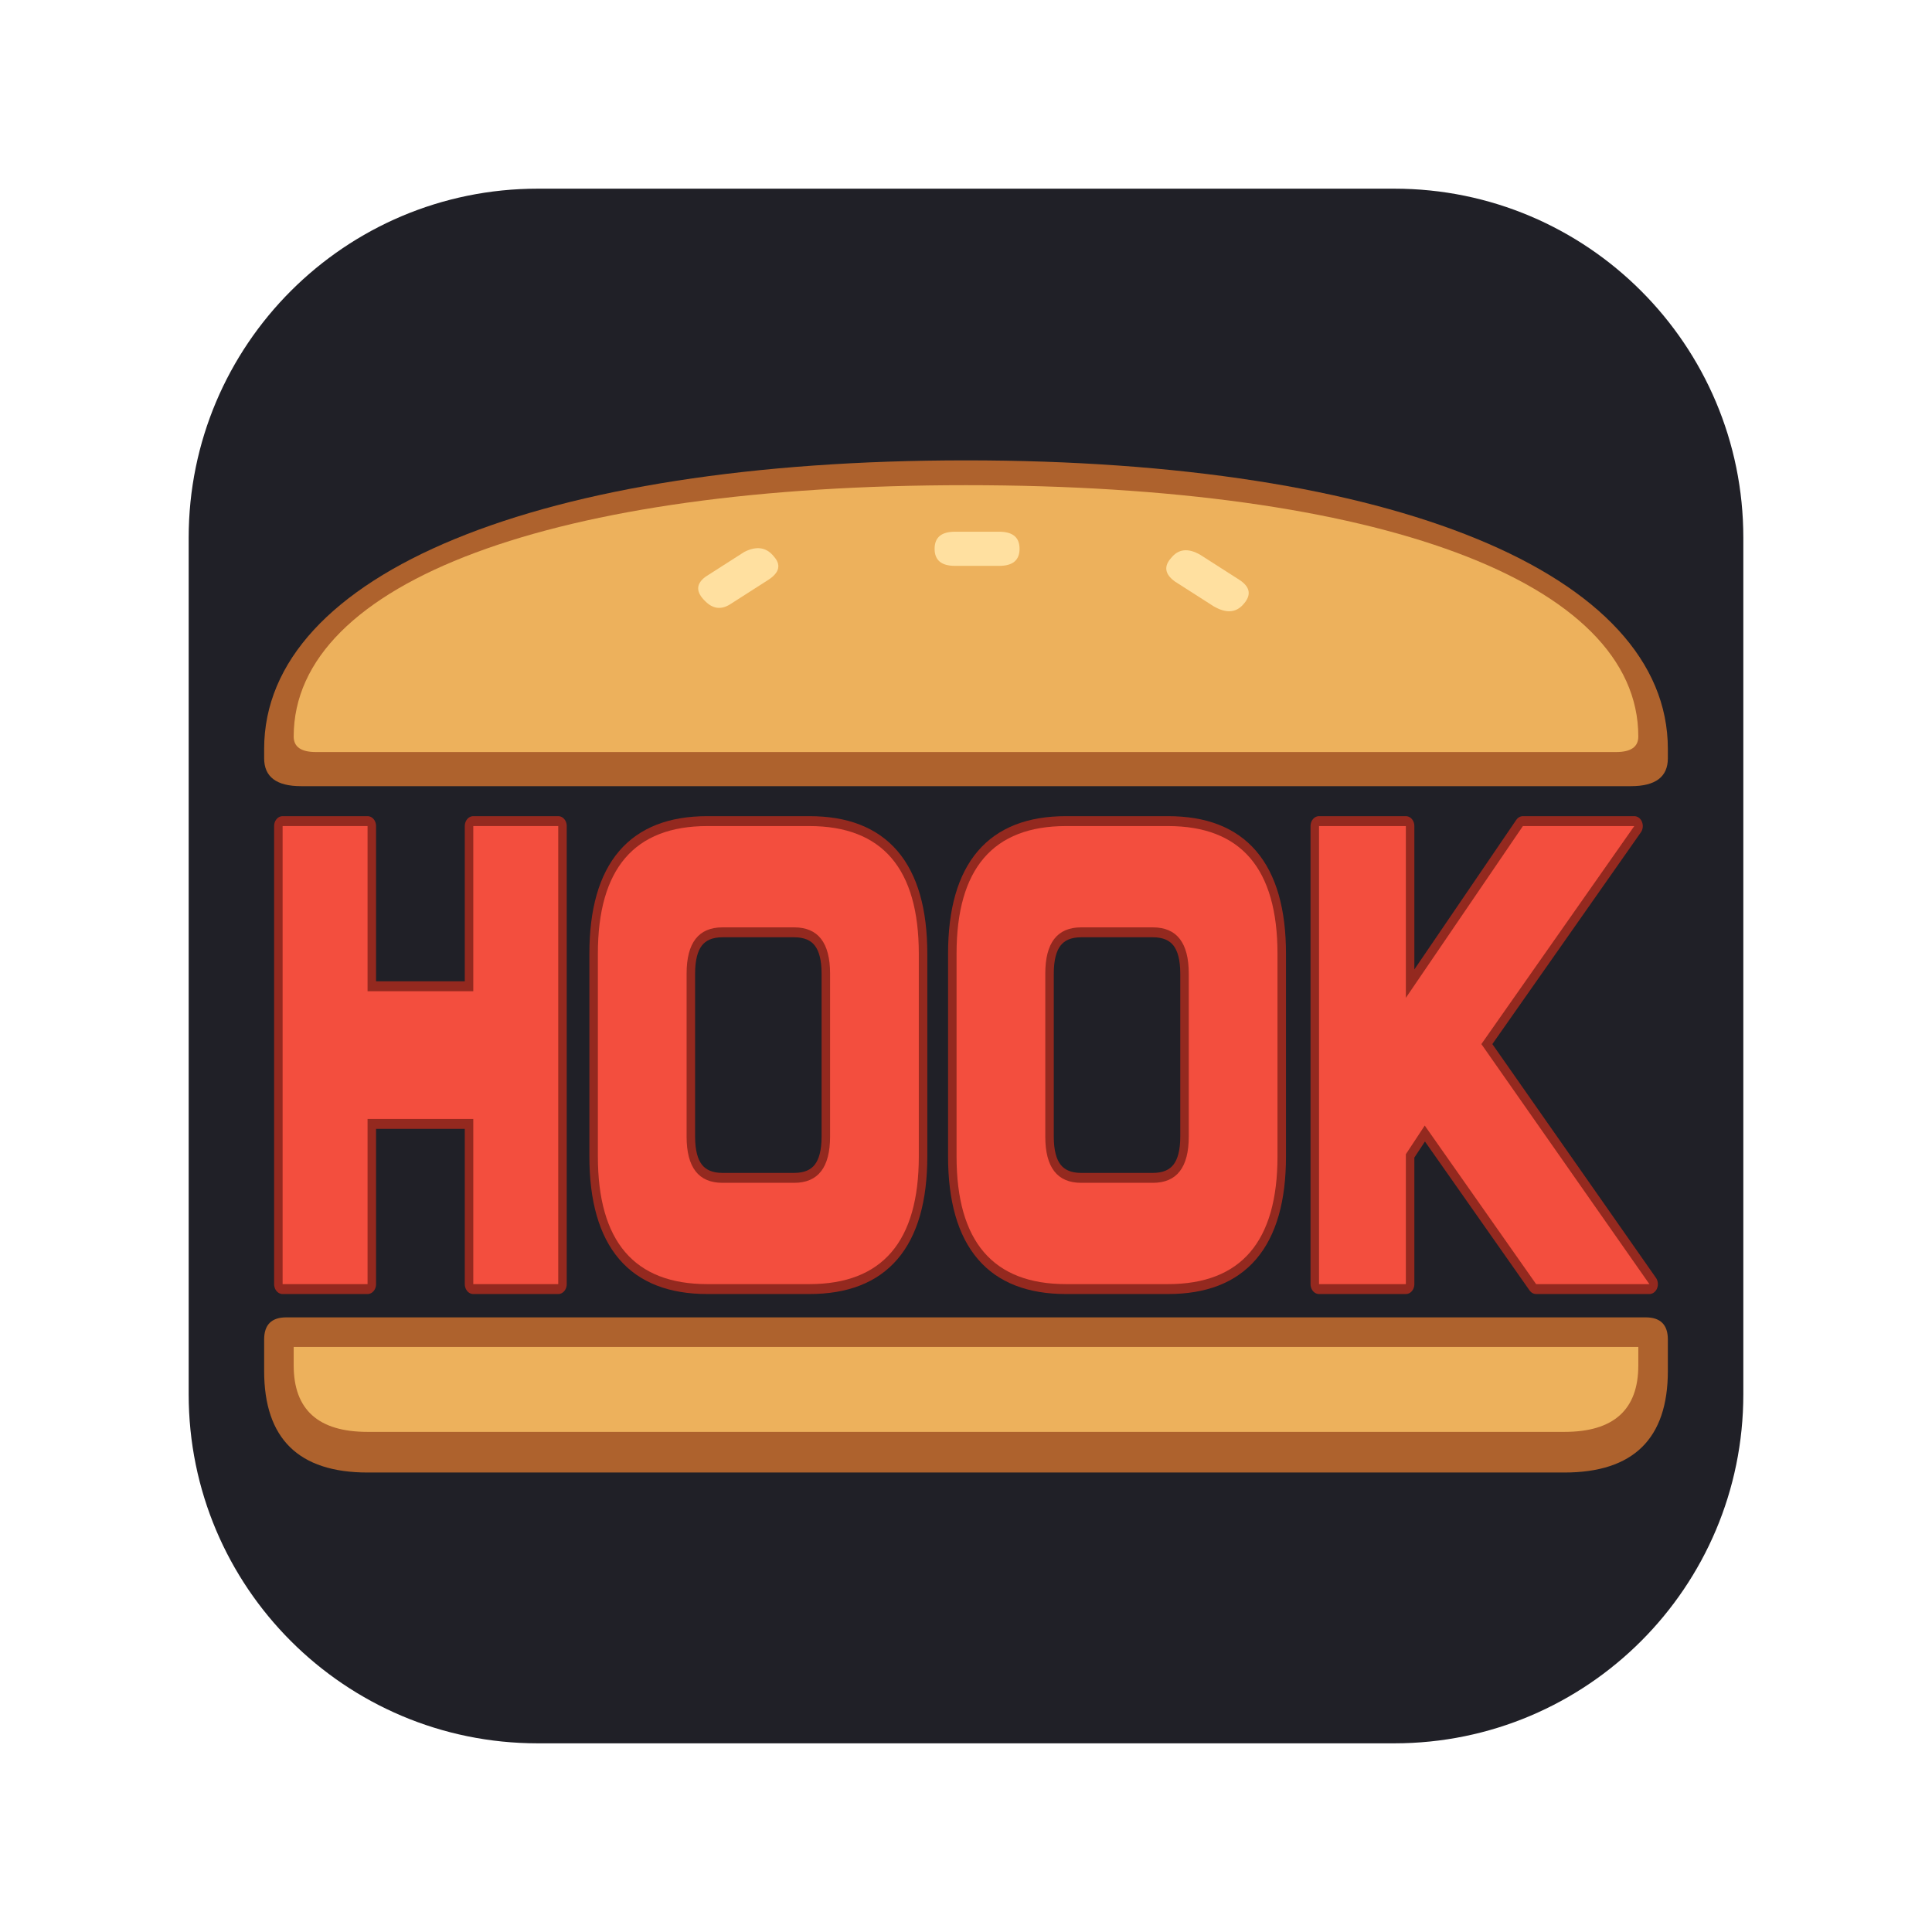
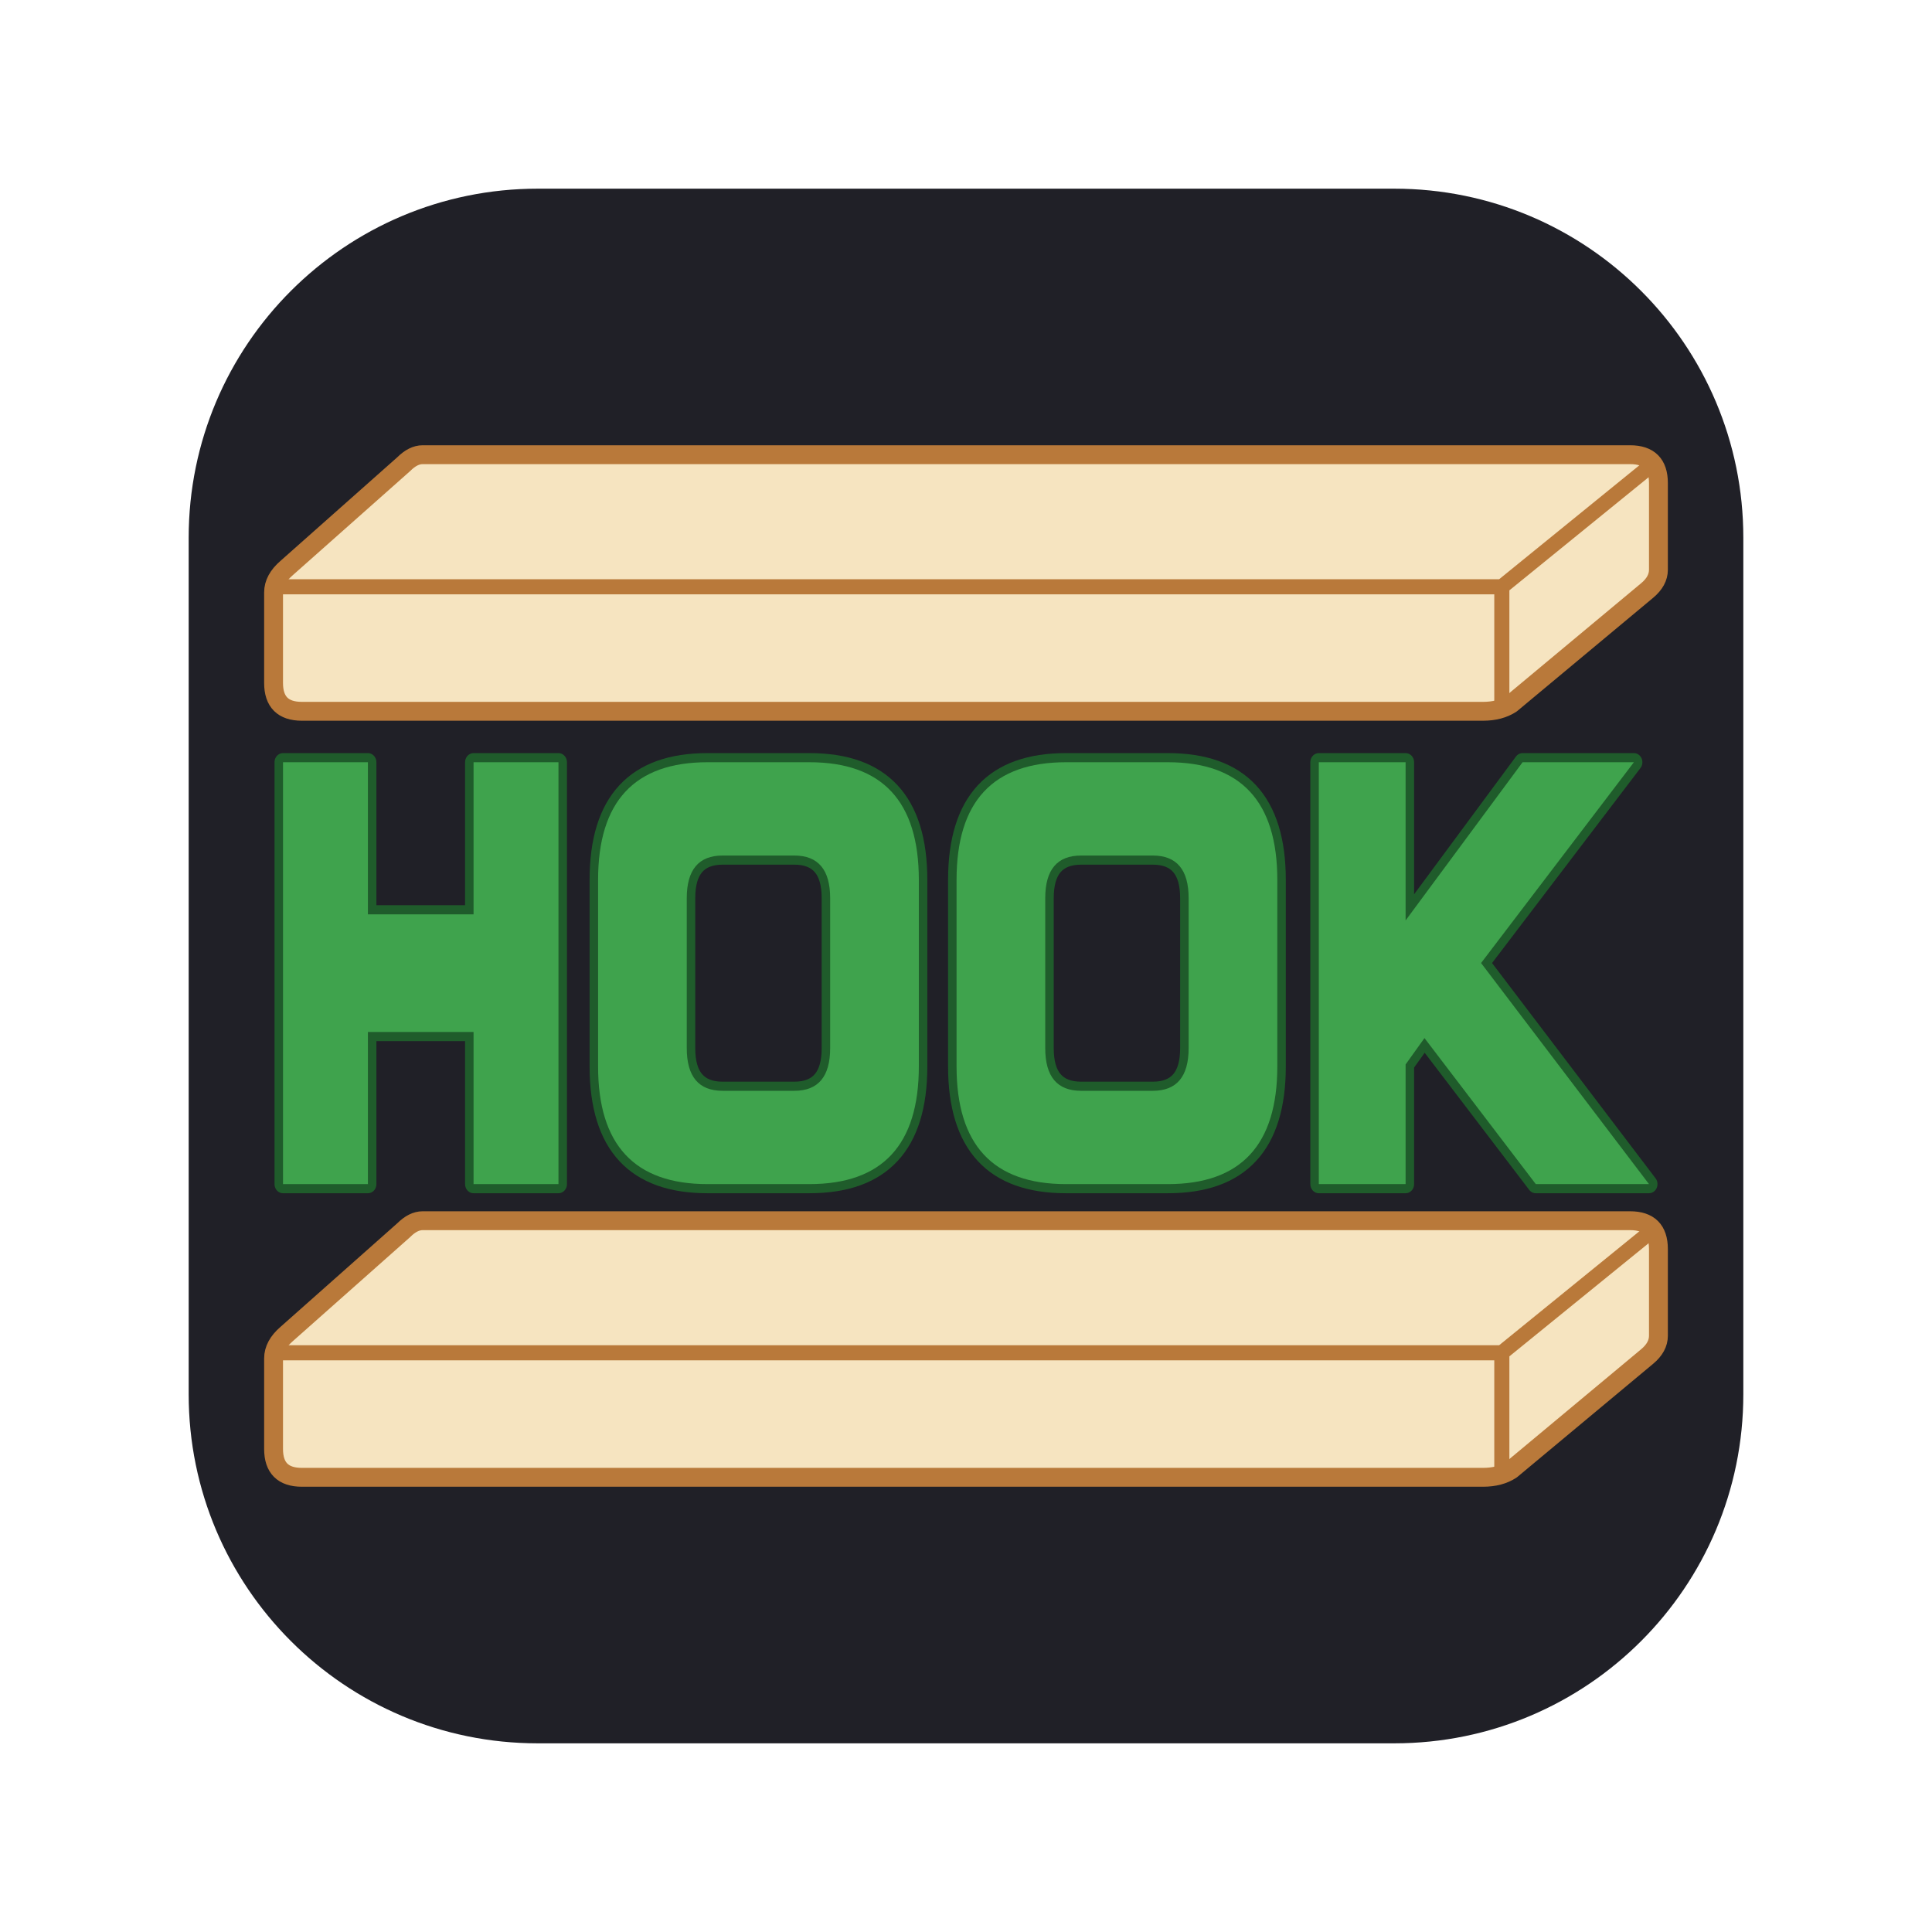
<svg xmlns="http://www.w3.org/2000/svg" width="1024" height="1024" viewBox="0 0 1024 1024" role="img" aria-labelledby="title desc">
  <rect x="100" y="100" width="824" height="824" rx="185" fill="#202027" />
-   <g transform="translate(140 244) scale(.9789474)">
-     <g id="sandwich">
-       <g transform="scale(1 .84)">
-         <path fill="#ae622d" d="M0 186C0 73 149 0 380 0S760 73 760 186V192Q760 210 740 210H20Q0 210 0 192Z" />
-         <path fill="#edb15c" d="M16 178C16 78 157 16 380 16S744 78 744 178Q744 188 732 188H28Q16 188 16 178Z" />
-         <g fill="#ffe0a0">
-           <path d="M239 91Q231 82 239 75L260 59Q270 53 276 62Q282 70 273 77L252 93Q245 98 239 91Z" />
-           <path d="M363 57Q363 46 374 46H398Q409 46 409 57T398 68H374Q363 68 363 57Z" />
-           <path d="M491 63Q497 54 507 61L528 77Q537 84 530 93Q524 101 514 94L493 78Q485 71 491 63Z" />
-         </g>
+   <g transform="translate(140 236)">
+     <g fill="#f6e4c0" stroke="#b9793a" stroke-width="10" stroke-linejoin="round">
+       <path d="M84 5H724Q739 5 739 20V66Q739 72 733 77L661 137Q655 141 646 141H20Q5 141 5 126V78Q5 71 12 65L74 10Q79 5 84 5Z" />
+       <path d="M8 75H656L736 10M656 75V140" fill="none" stroke-width="8" />
+     </g>
+     <g transform="translate(10 168) scale(1 1.075)" fill="#3fa34d" stroke="#1f5c2b" stroke-width="9" stroke-linejoin="round" paint-order="stroke fill" fill-rule="evenodd">
+       <path d="M0 0H45V75H101V0H146V208H101V133H45V208H0Z" />
+       <path d="M225 0H279Q337 0 337 58V150Q337 208 279 208H225Q167 208 167 150V58Q167 0 225 0ZM233 46Q214 46 214 67V141Q214 162 233 162H271Q290 162 290 141V67Q290 46 271 46Z" />
+       <path d="M415 0H469Q527 0 527 58V150Q527 208 469 208H415Q357 208 357 150V58Q357 0 415 0ZM423 46Q404 46 404 67V141Q404 162 423 162H461Q480 162 480 141V67Q480 46 461 46Z" />
+       <path d="M549 0H595V78L657 0H716L635 99L724 208H664L605 136L595 149V208H549Z" />
+     </g>
+     <g transform="translate(0 406)">
+       <g fill="#f6e4c0" stroke="#b9793a" stroke-width="10" stroke-linejoin="round">
+         <path d="M84 5H724Q739 5 739 20V66Q739 72 733 77L661 137Q655 141 646 141H20Q5 141 5 126V78Q5 71 12 65L74 10Q79 5 84 5Z" />
+         <path d="M8 75H656L736 10M656 75V140" fill="none" stroke-width="8" />
      </g>
-       <g transform="translate(10 198) scale(1.0221 1.192308)">
-         <g fill="#f34e3e" stroke="#94291f" stroke-width="9" stroke-linejoin="round" paint-order="stroke fill" fill-rule="evenodd">
-           <path d="M0 0H45V75H101V0H146V208H101V133H45V208H0Z" />
-           <path d="M225 0H279Q337 0 337 58V150Q337 208 279 208H225Q167 208 167 150V58Q167 0 225 0ZM233 46Q214 46 214 67V141Q214 162 233 162H271Q290 162 290 141V67Q290 46 271 46Z" />
-           <path d="M415 0H469Q527 0 527 58V150Q527 208 469 208H415Q357 208 357 150V58Q357 0 415 0ZM423 46Q404 46 404 67V141Q404 162 423 162H461Q480 162 480 141V67Q480 46 461 46Z" />
-           <path d="M549 0H595V78L657 0H716L635 99L724 208H664L605 136L595 149V208H549Z" />
-         </g>
-       </g>
-       <path fill="#ae622d" d="M12 464H748Q760 464 760 476V493Q760 548 704 548H56Q0 548 0 493V476Q0 464 12 464Z" />
-       <path fill="#edb15c" d="M16 480H744V490Q744 526 704 526H56Q16 526 16 490Z" />
    </g>
  </g>
</svg>
